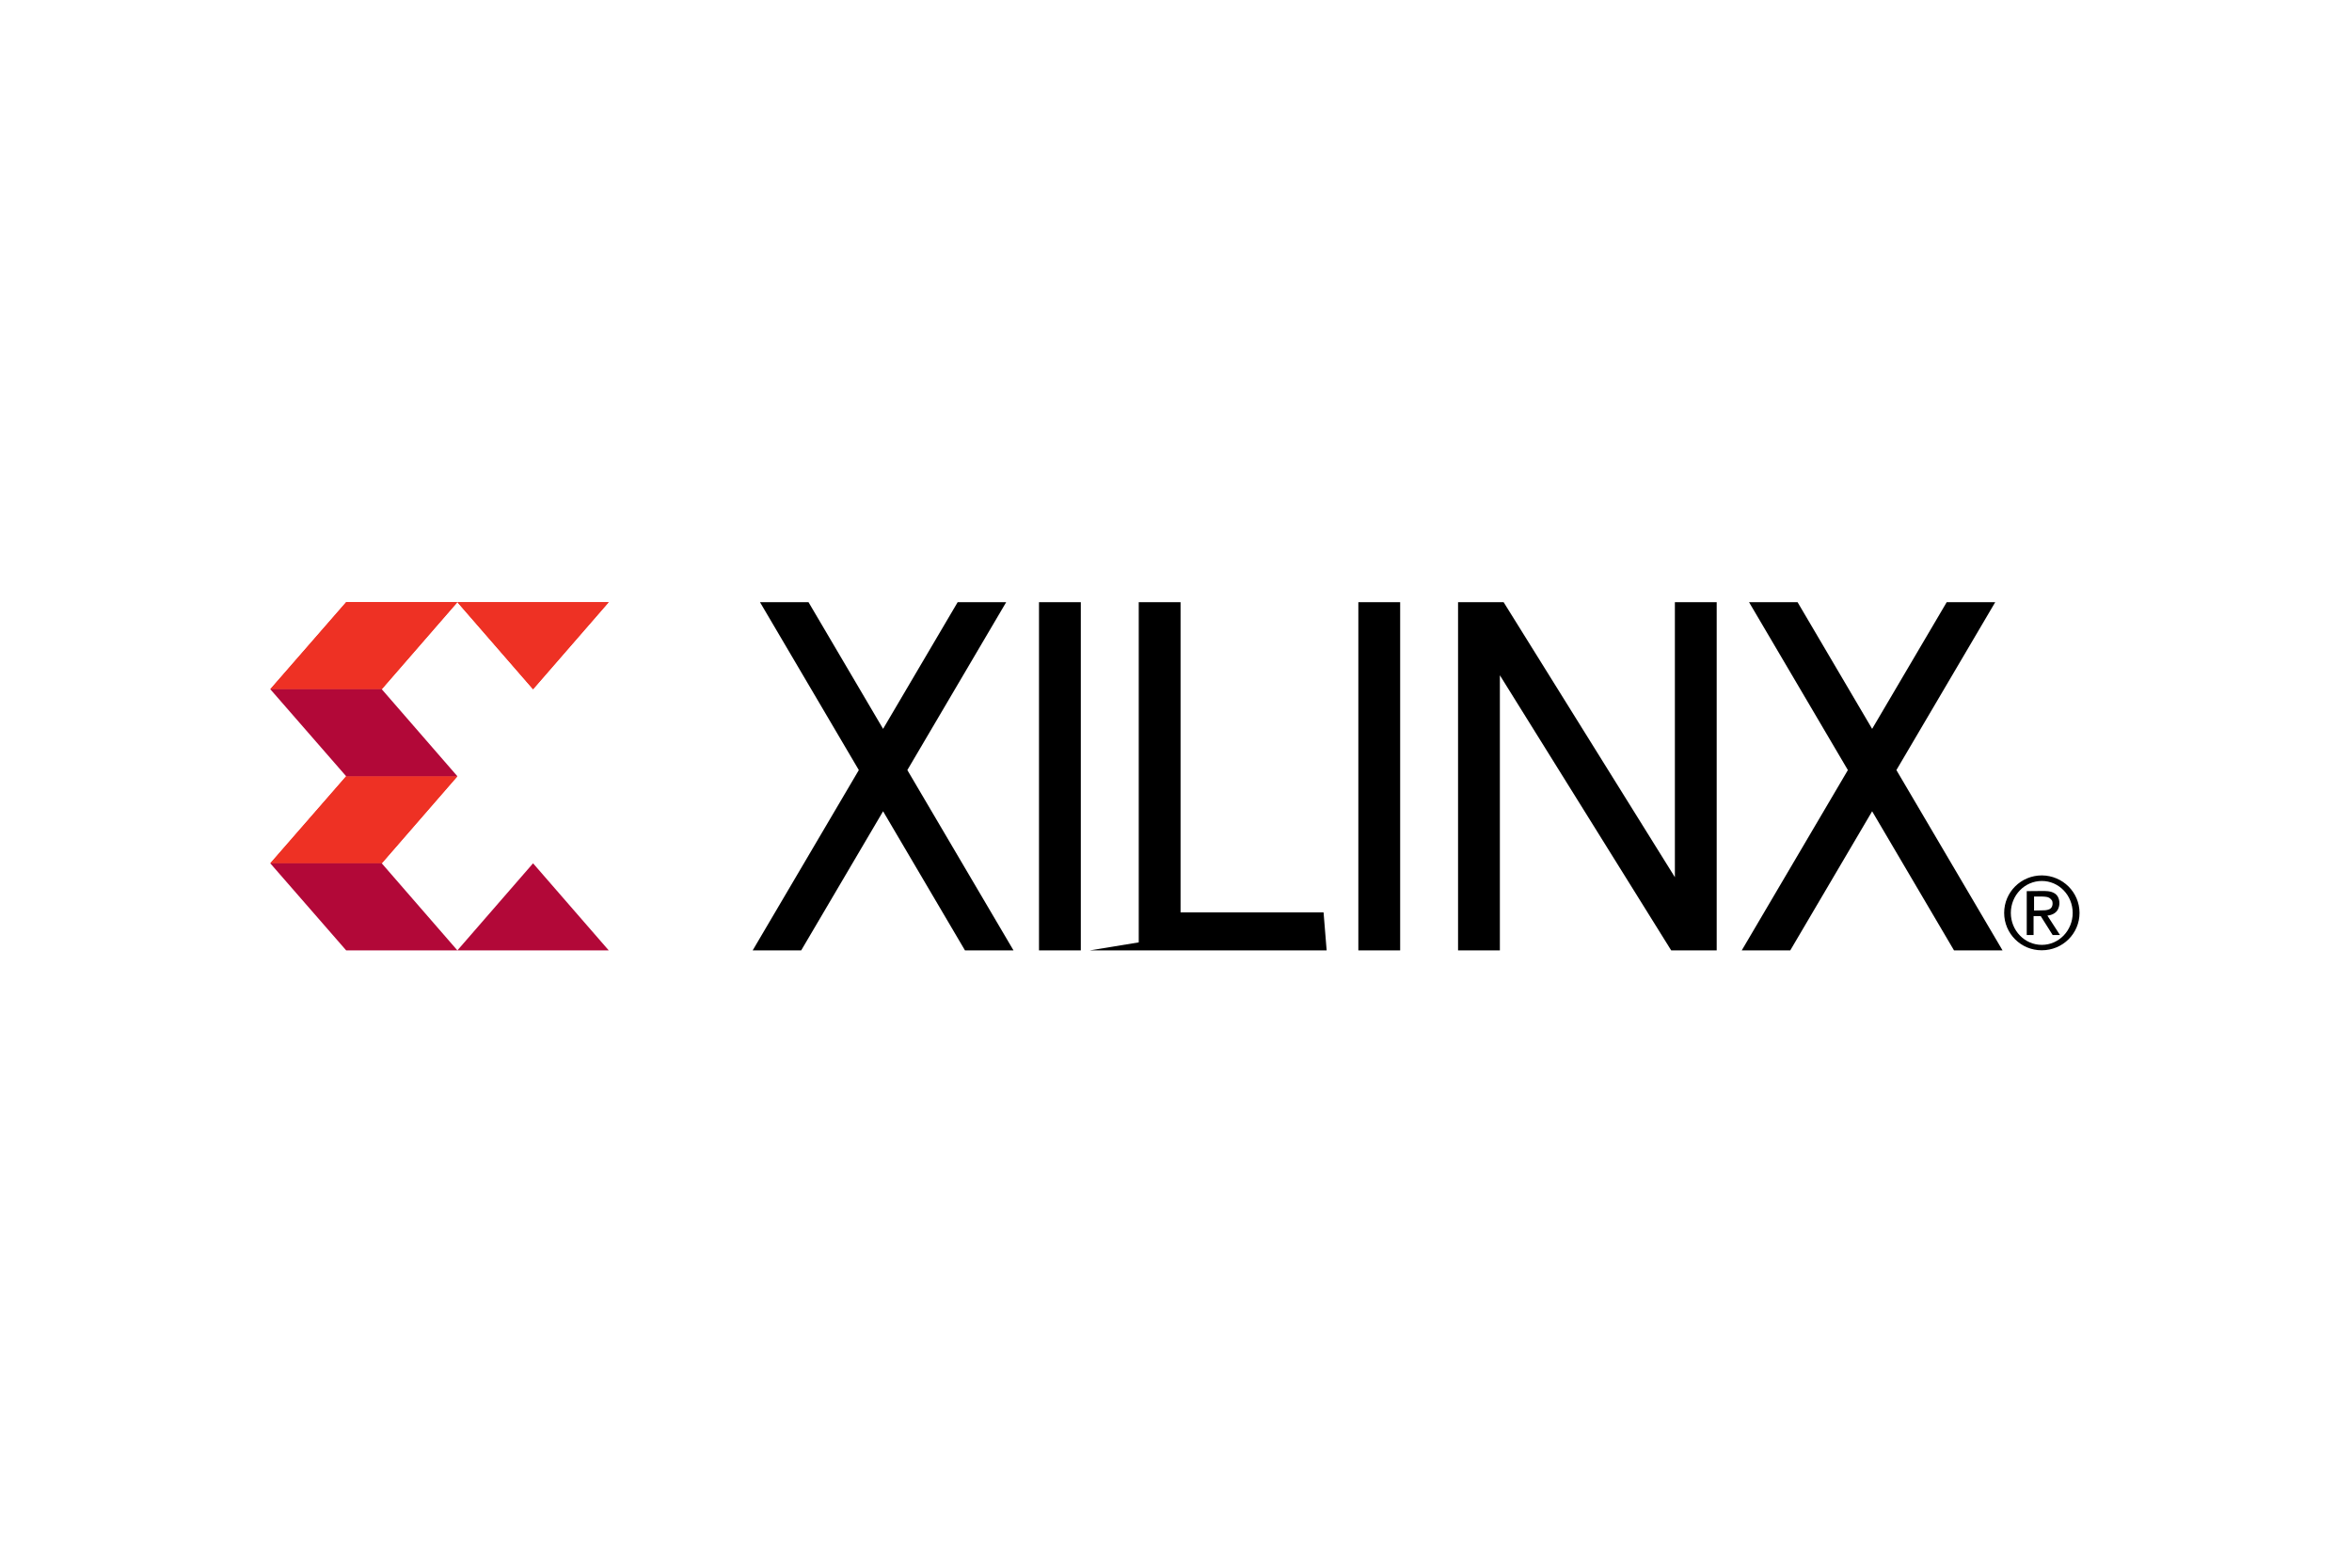
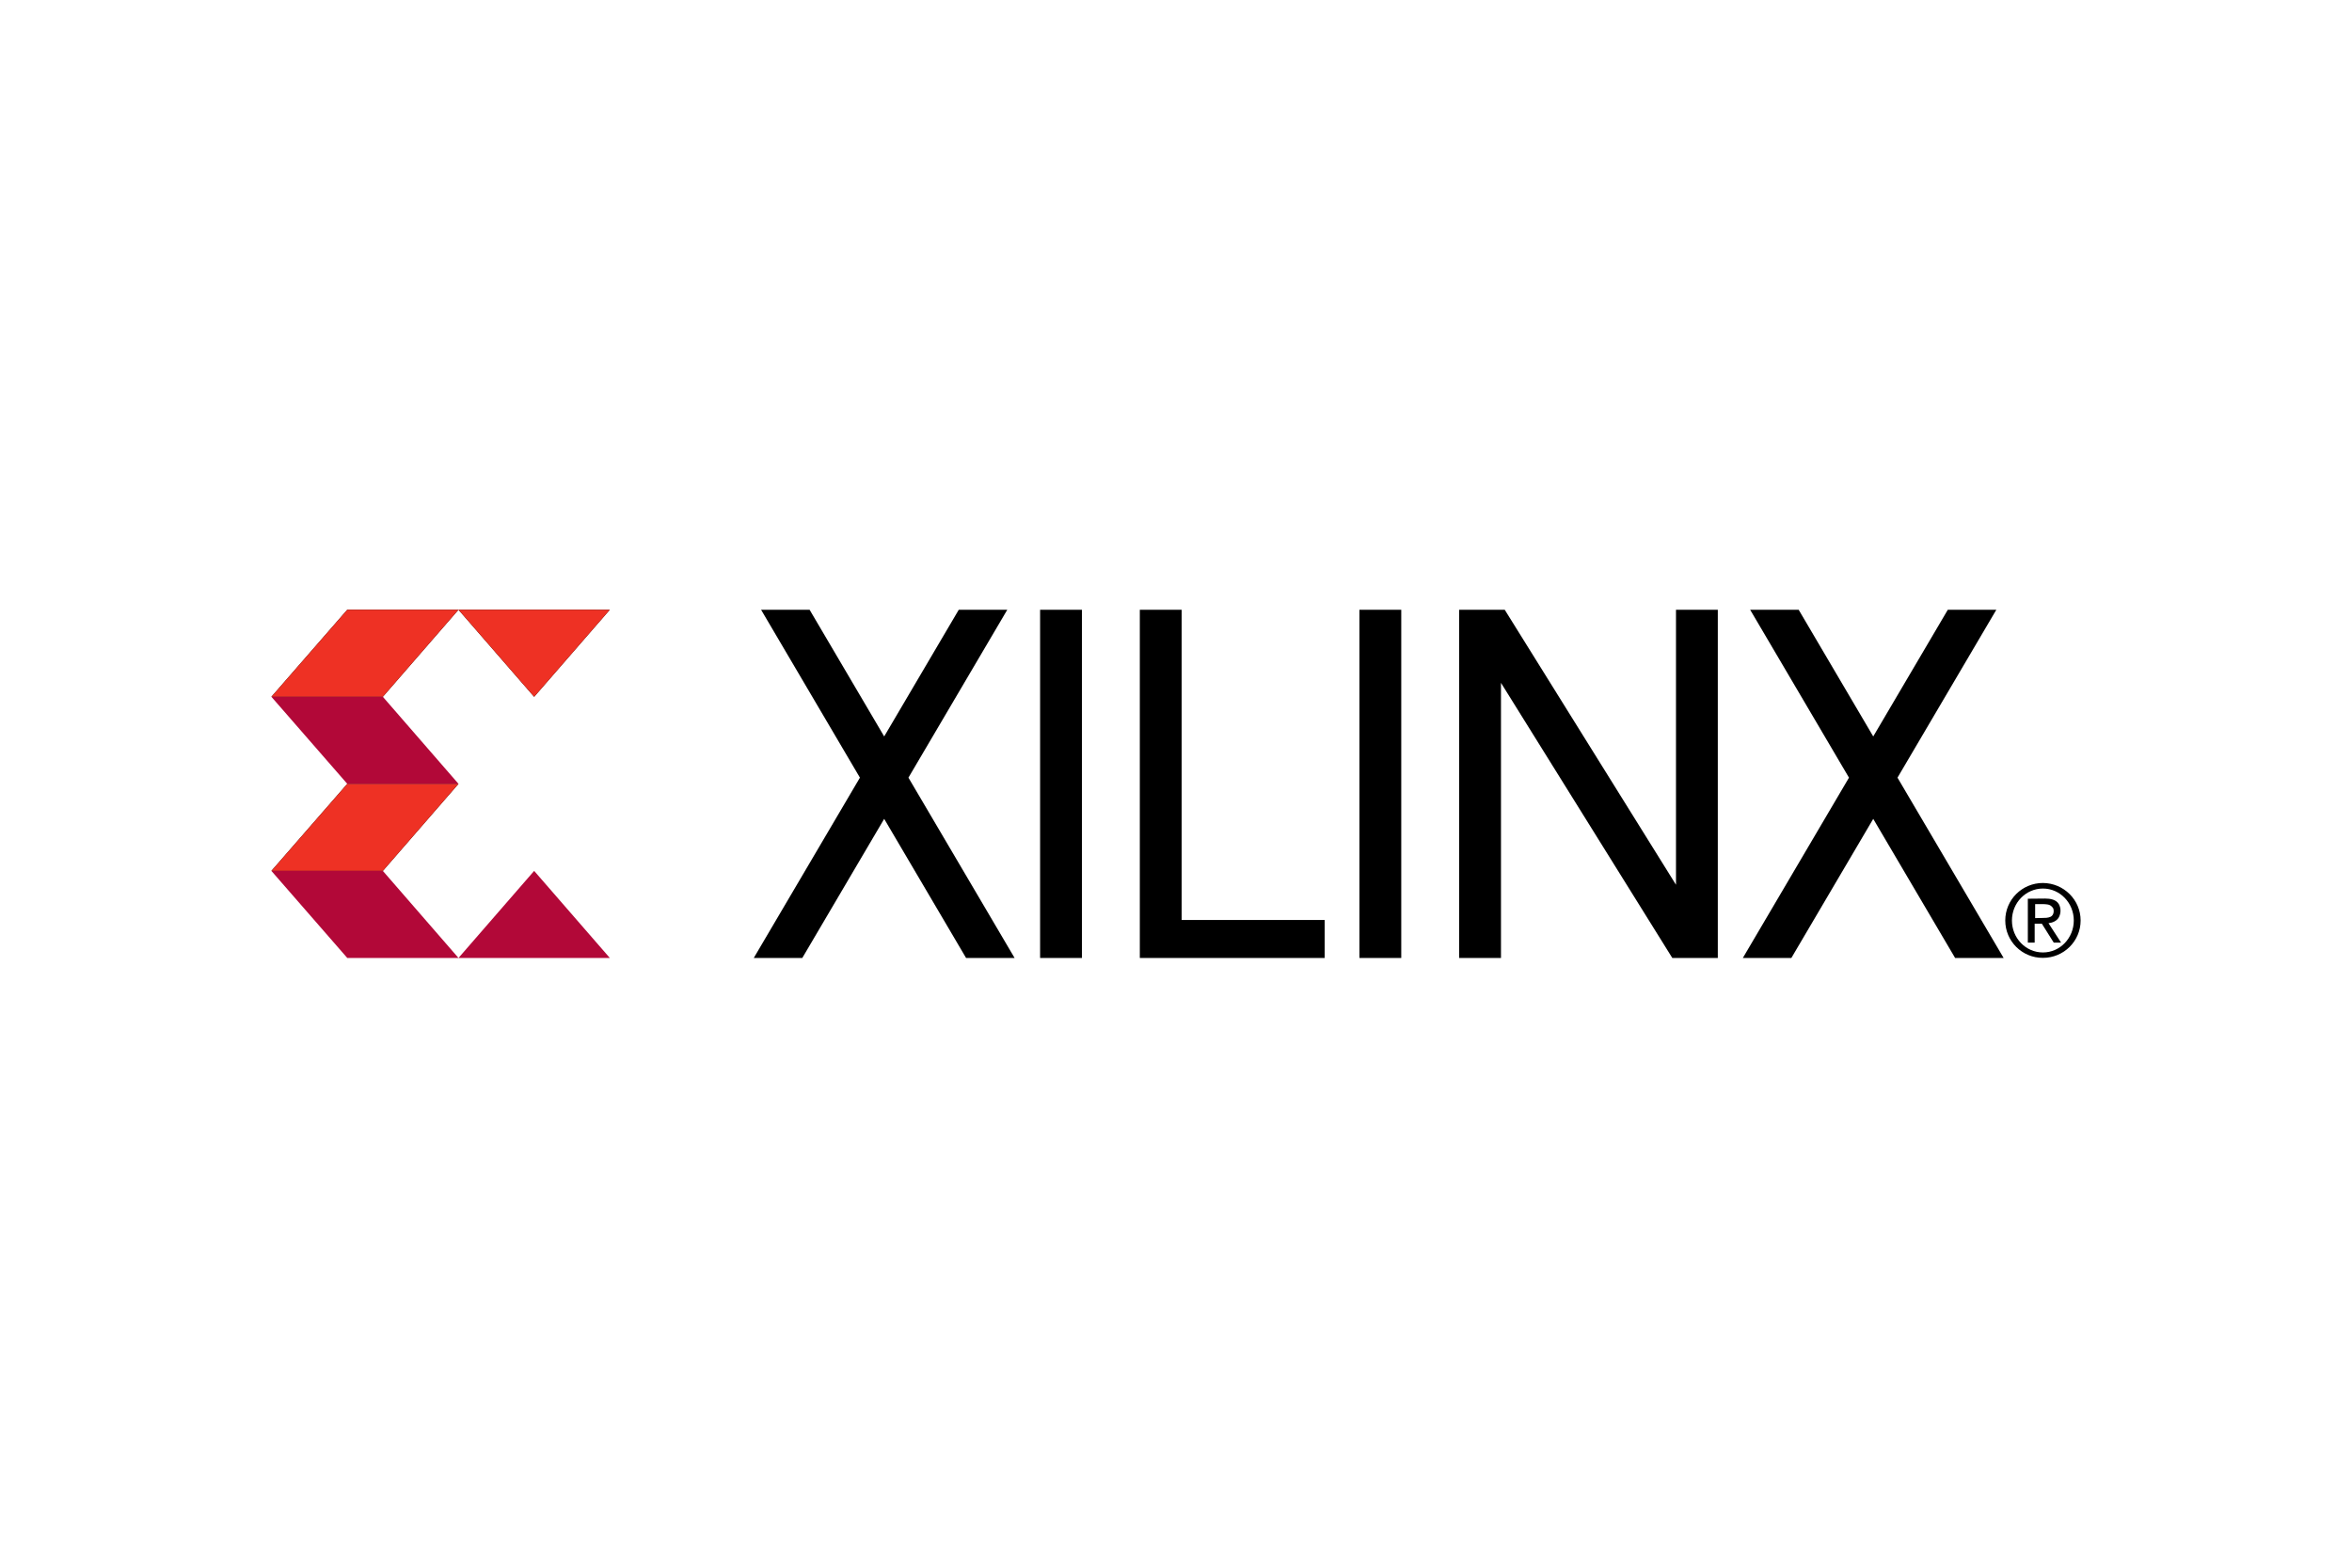
- <svg xmlns="http://www.w3.org/2000/svg" id="body_1" width="1800" height="1200">
+ <svg xmlns="http://www.w3.org/2000/svg" xmlns:xlink="http://www.w3.org/1999/xlink" height="800" width="1200" viewBox="-17.069 -5.477 147.927 32.861">
  <defs>
-     <clipPath id="1">
-       <path clip-rule="evenodd" d="M20 0.051L110 0.051L110 21.957L20 21.957L20 0.051z" />
+     <clipPath id="b">
+       <path d="M20 .051h90v21.906H20z" />
    </clipPath>
  </defs>
-   <g transform="matrix(12.16817 0 0 12.16817 206.8588 460.9149)">
-     <g>
- 	</g>
-     <path d="M4.773 10.953L0 16.43L7.01 16.43L11.768 10.953L4.773 10.953zM7.01 5.477L11.767 0.001L16.526 5.478L21.285 0.001L4.773 0L0 5.477" stroke="none" fill="#EE3124" fill-rule="nonzero" />
-     <g>
- 	</g>
-     <path d="M4.773 10.953L0 16.43L7.01 16.43L11.768 10.953L4.773 10.953zM7.01 5.477L11.767 0.001L16.526 5.478L21.285 0.001L4.773 0L0 5.477" stroke="none" fill="#EE3124" fill-rule="nonzero" />
-     <g transform="matrix(1 0 -0 -1 0 21.907)">
- 	</g>
-     <path transform="matrix(1 0 -0 -1 0 21.907)" d="M4.773 10.953L0 16.43L7.01 16.43L11.768 10.953L4.773 10.953zM7.01 5.477L11.767 0.001L16.526 5.478L21.285 0.001L4.773 0L0 5.477" stroke="none" fill="#B20838" fill-rule="nonzero" />
-     <g transform="matrix(1 0 0 1 -0.1 -0.05)">
- 	</g>
-     <path transform="matrix(1 0 0 1 -0.1 -0.05)" clip-path="url(#1)" d="M28.996 27L46.654 -3L30.628 -3L49.762 29.508L49.762 -3L56.035 -3L56.035 20.881L66.344 20.881zM69.847 -1L69.847 27L76.118 27L76.118 0.05L89.755 21.953L89.755 -8.232L110.49 27L91.203 27L108.859 -3" stroke="#000000" stroke-width="2.63" fill="none" />
-     <g>
- 	</g>
-     <path d="M111.42 17.19C 110.11 17.19 109.05 18.24 109.05 19.55C 109.05 20.85 110.11 21.91 111.42 21.9C 112.73 21.9 113.79 20.85 113.79 19.55C 113.79 18.25 112.73 17.2 111.42 17.19zM111.42 17.54C 112.49 17.54 113.36 18.44 113.36 19.55C 113.36 20.66 112.49 21.56 111.42 21.56C 110.34 21.56 109.47 20.66 109.47 19.55C 109.47 18.44 110.34 17.54 111.42 17.54zM111.56 18.17C 111.88 18.17 112.25 18.23 112.42 18.52C 112.56 18.77 112.56 19.09 112.42 19.35C 112.29 19.58 112.03 19.69 111.77 19.72L111.77 19.72L112.56 20.94L112.1 20.94L111.35 19.75L110.9 19.75L110.9 20.94L110.47 20.94L110.47 18.18zM111.38 19.39C 111.55 19.39 111.73 19.39 111.89 19.32C 112.09 19.23 112.13 18.99 112.07 18.79C 111.97 18.63 111.85 18.56 111.7 18.54C 111.6 18.53 111.54 18.52 111.45 18.52L111.45 18.52L110.93 18.52L110.93 19.4" stroke="none" fill="#000000" fill-rule="nonzero" />
-   </g>
+   <path id="a" d="M4.773 10.953L0 16.43h7.01l4.758-5.477zM7.01 5.477L11.767.001l4.759 5.477L21.285.001 4.773 0 0 5.477" />
+   <use height="100%" width="100%" xlink:href="#a" fill="#ee3124" />
+   <use height="100%" width="100%" transform="matrix(1 0 0 -1 0 21.907)" xlink:href="#a" fill="#b20838" />
+   <path transform="translate(-.1 -.05)" clip-path="url(#b)" d="M28.996 27L46.654-3h-16.026L49.762 29.508V-3h6.272v23.881H66.344M69.847-1v28h6.272V.05l13.637 21.903V-8.232L110.49 27h-19.287l17.656-30" fill="none" stroke="#000" stroke-width="2.63" />
+   <path d="M111.42 17.19c-1.31 0-2.37 1.05-2.37 2.36 0 1.3 1.06 2.36 2.37 2.35 1.31 0 2.37-1.05 2.37-2.35s-1.06-2.35-2.37-2.36zm0 .35c1.07 0 1.94.9 1.94 2.01 0 1.11-.87 2.01-1.94 2.01-1.08 0-1.95-.9-1.95-2.01 0-1.11.87-2.01 1.95-2.01zm.14.63c.32 0 .69.06.86.35.14.25.14.57 0 .83-.13.23-.39.34-.65.37l.79 1.22h-.46l-.75-1.19h-.45v1.19h-.43v-2.76zm-.18 1.22c.17 0 .35 0 .51-.07.2-.09.24-.33.18-.53-.1-.16-.22-.23-.37-.25-.1-.01-.16-.02-.25-.02h-.52v.88" />
</svg>
